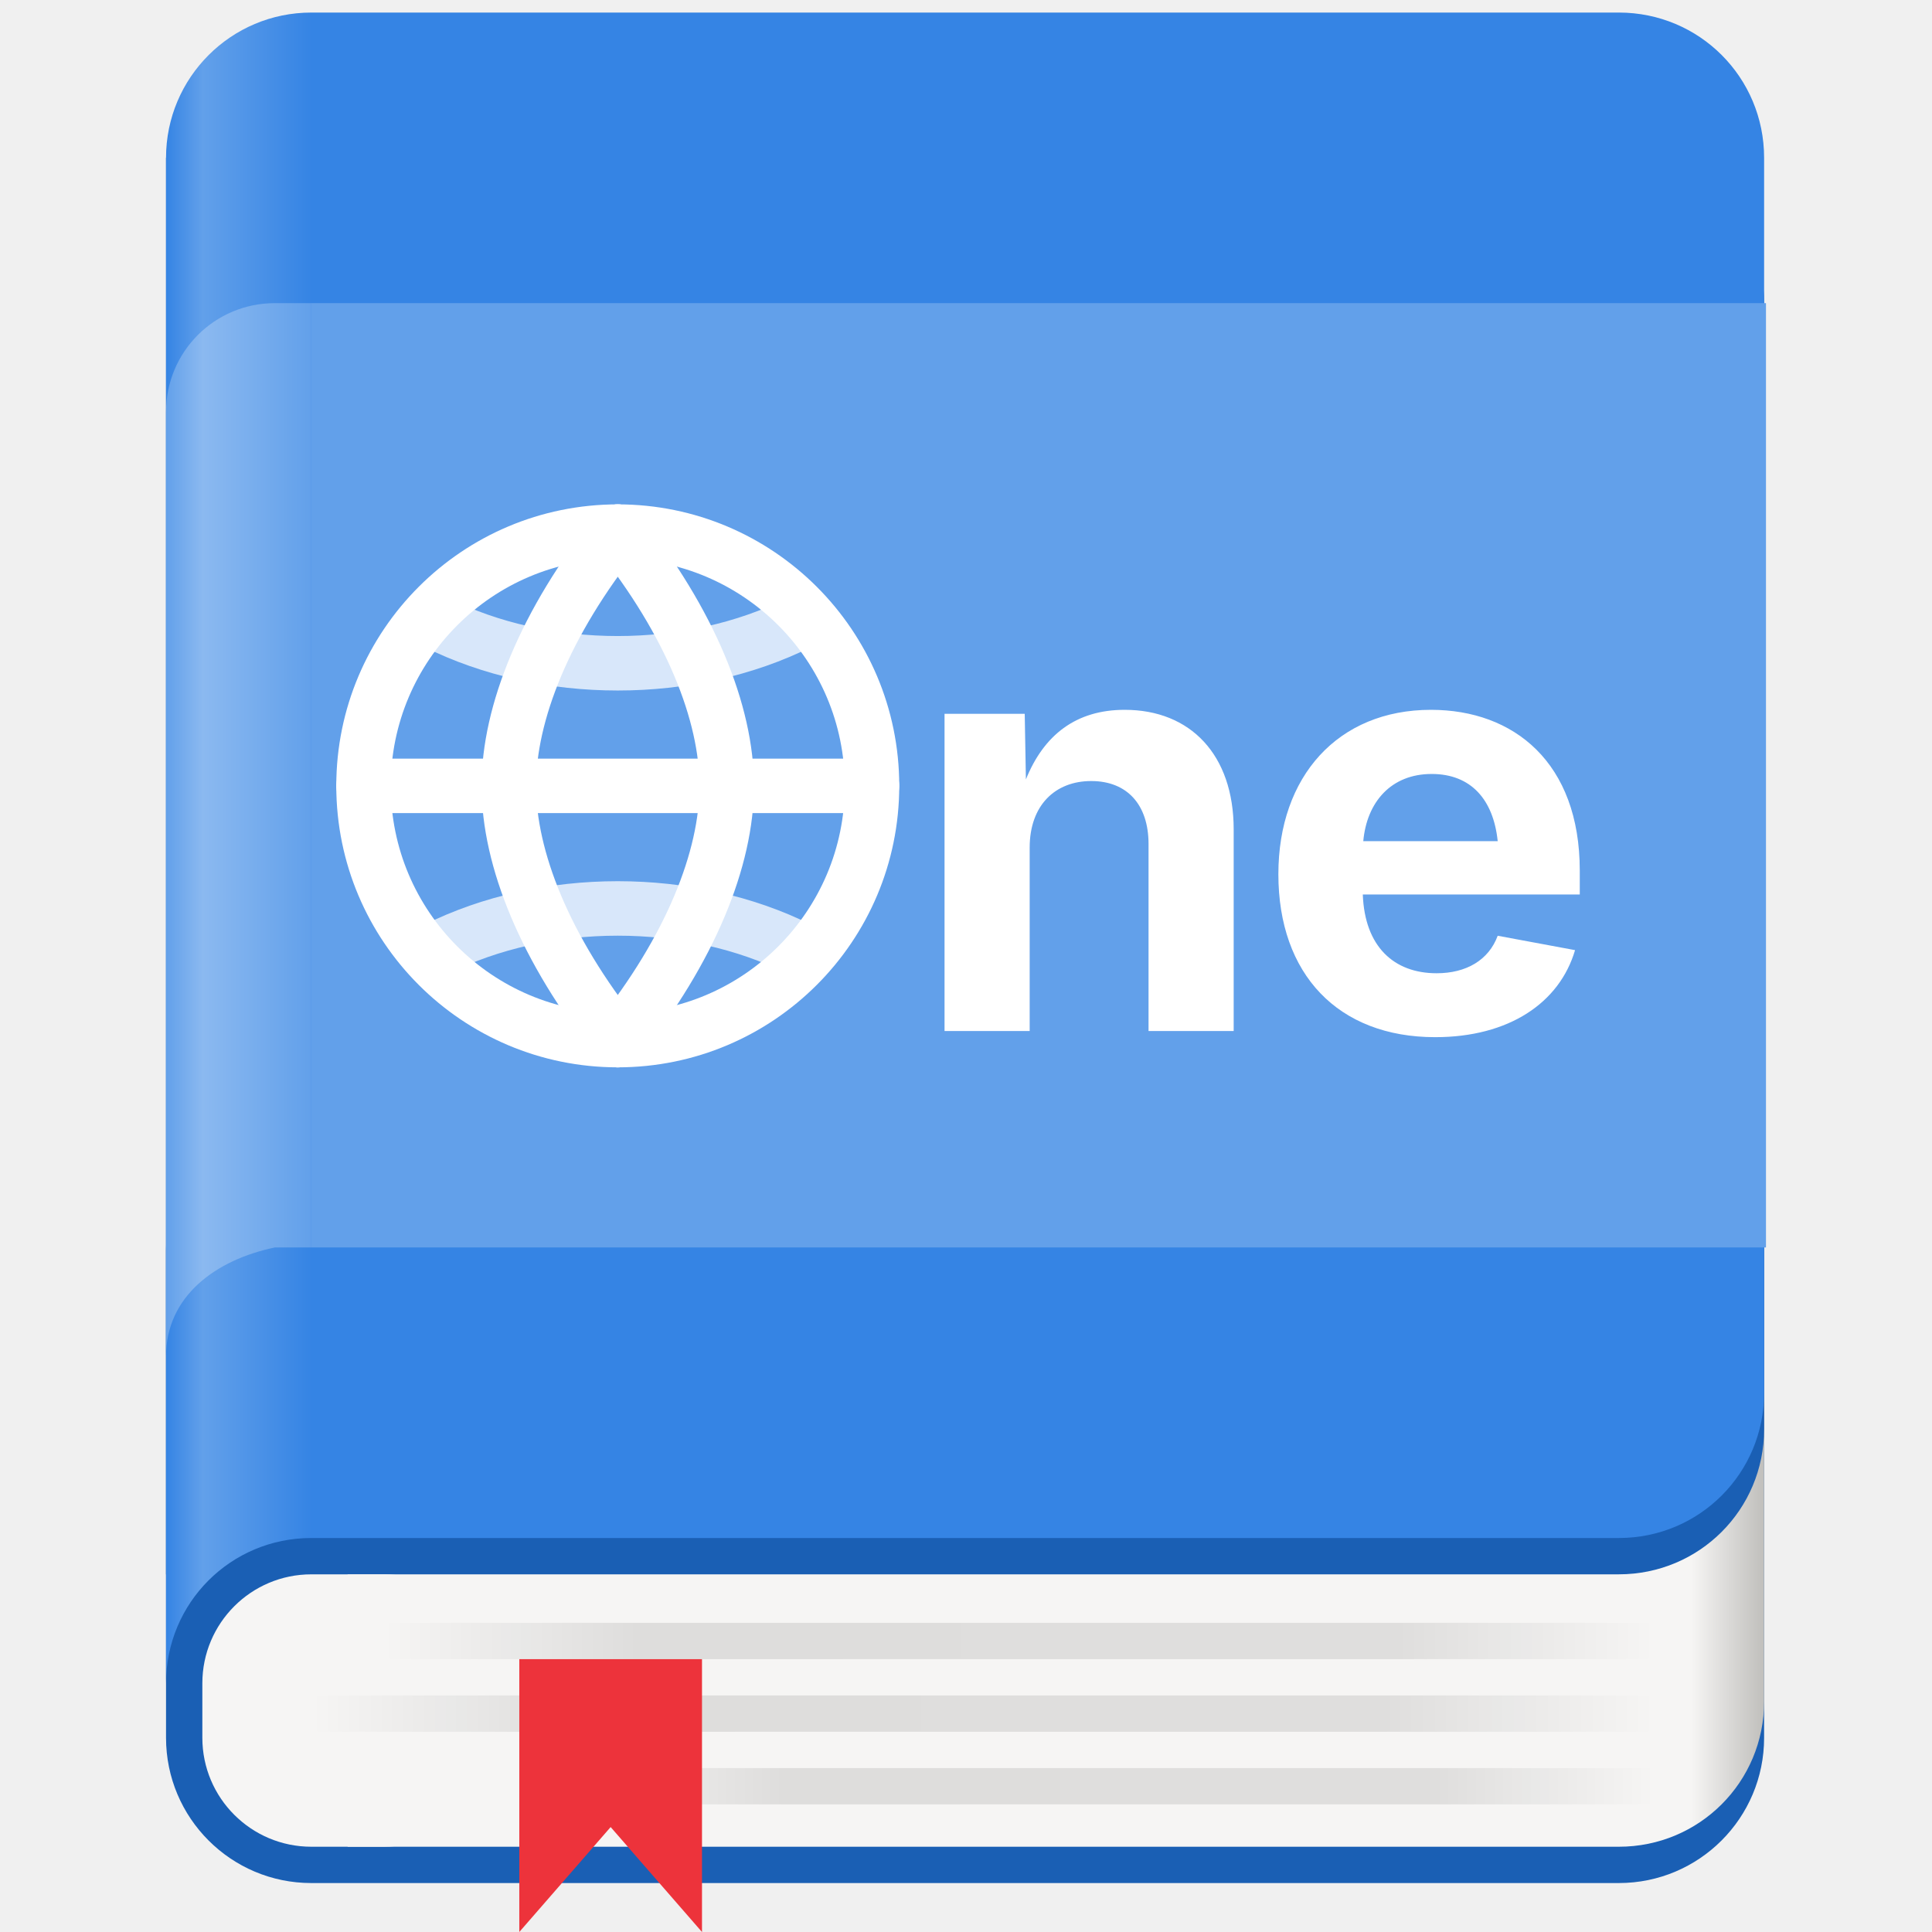
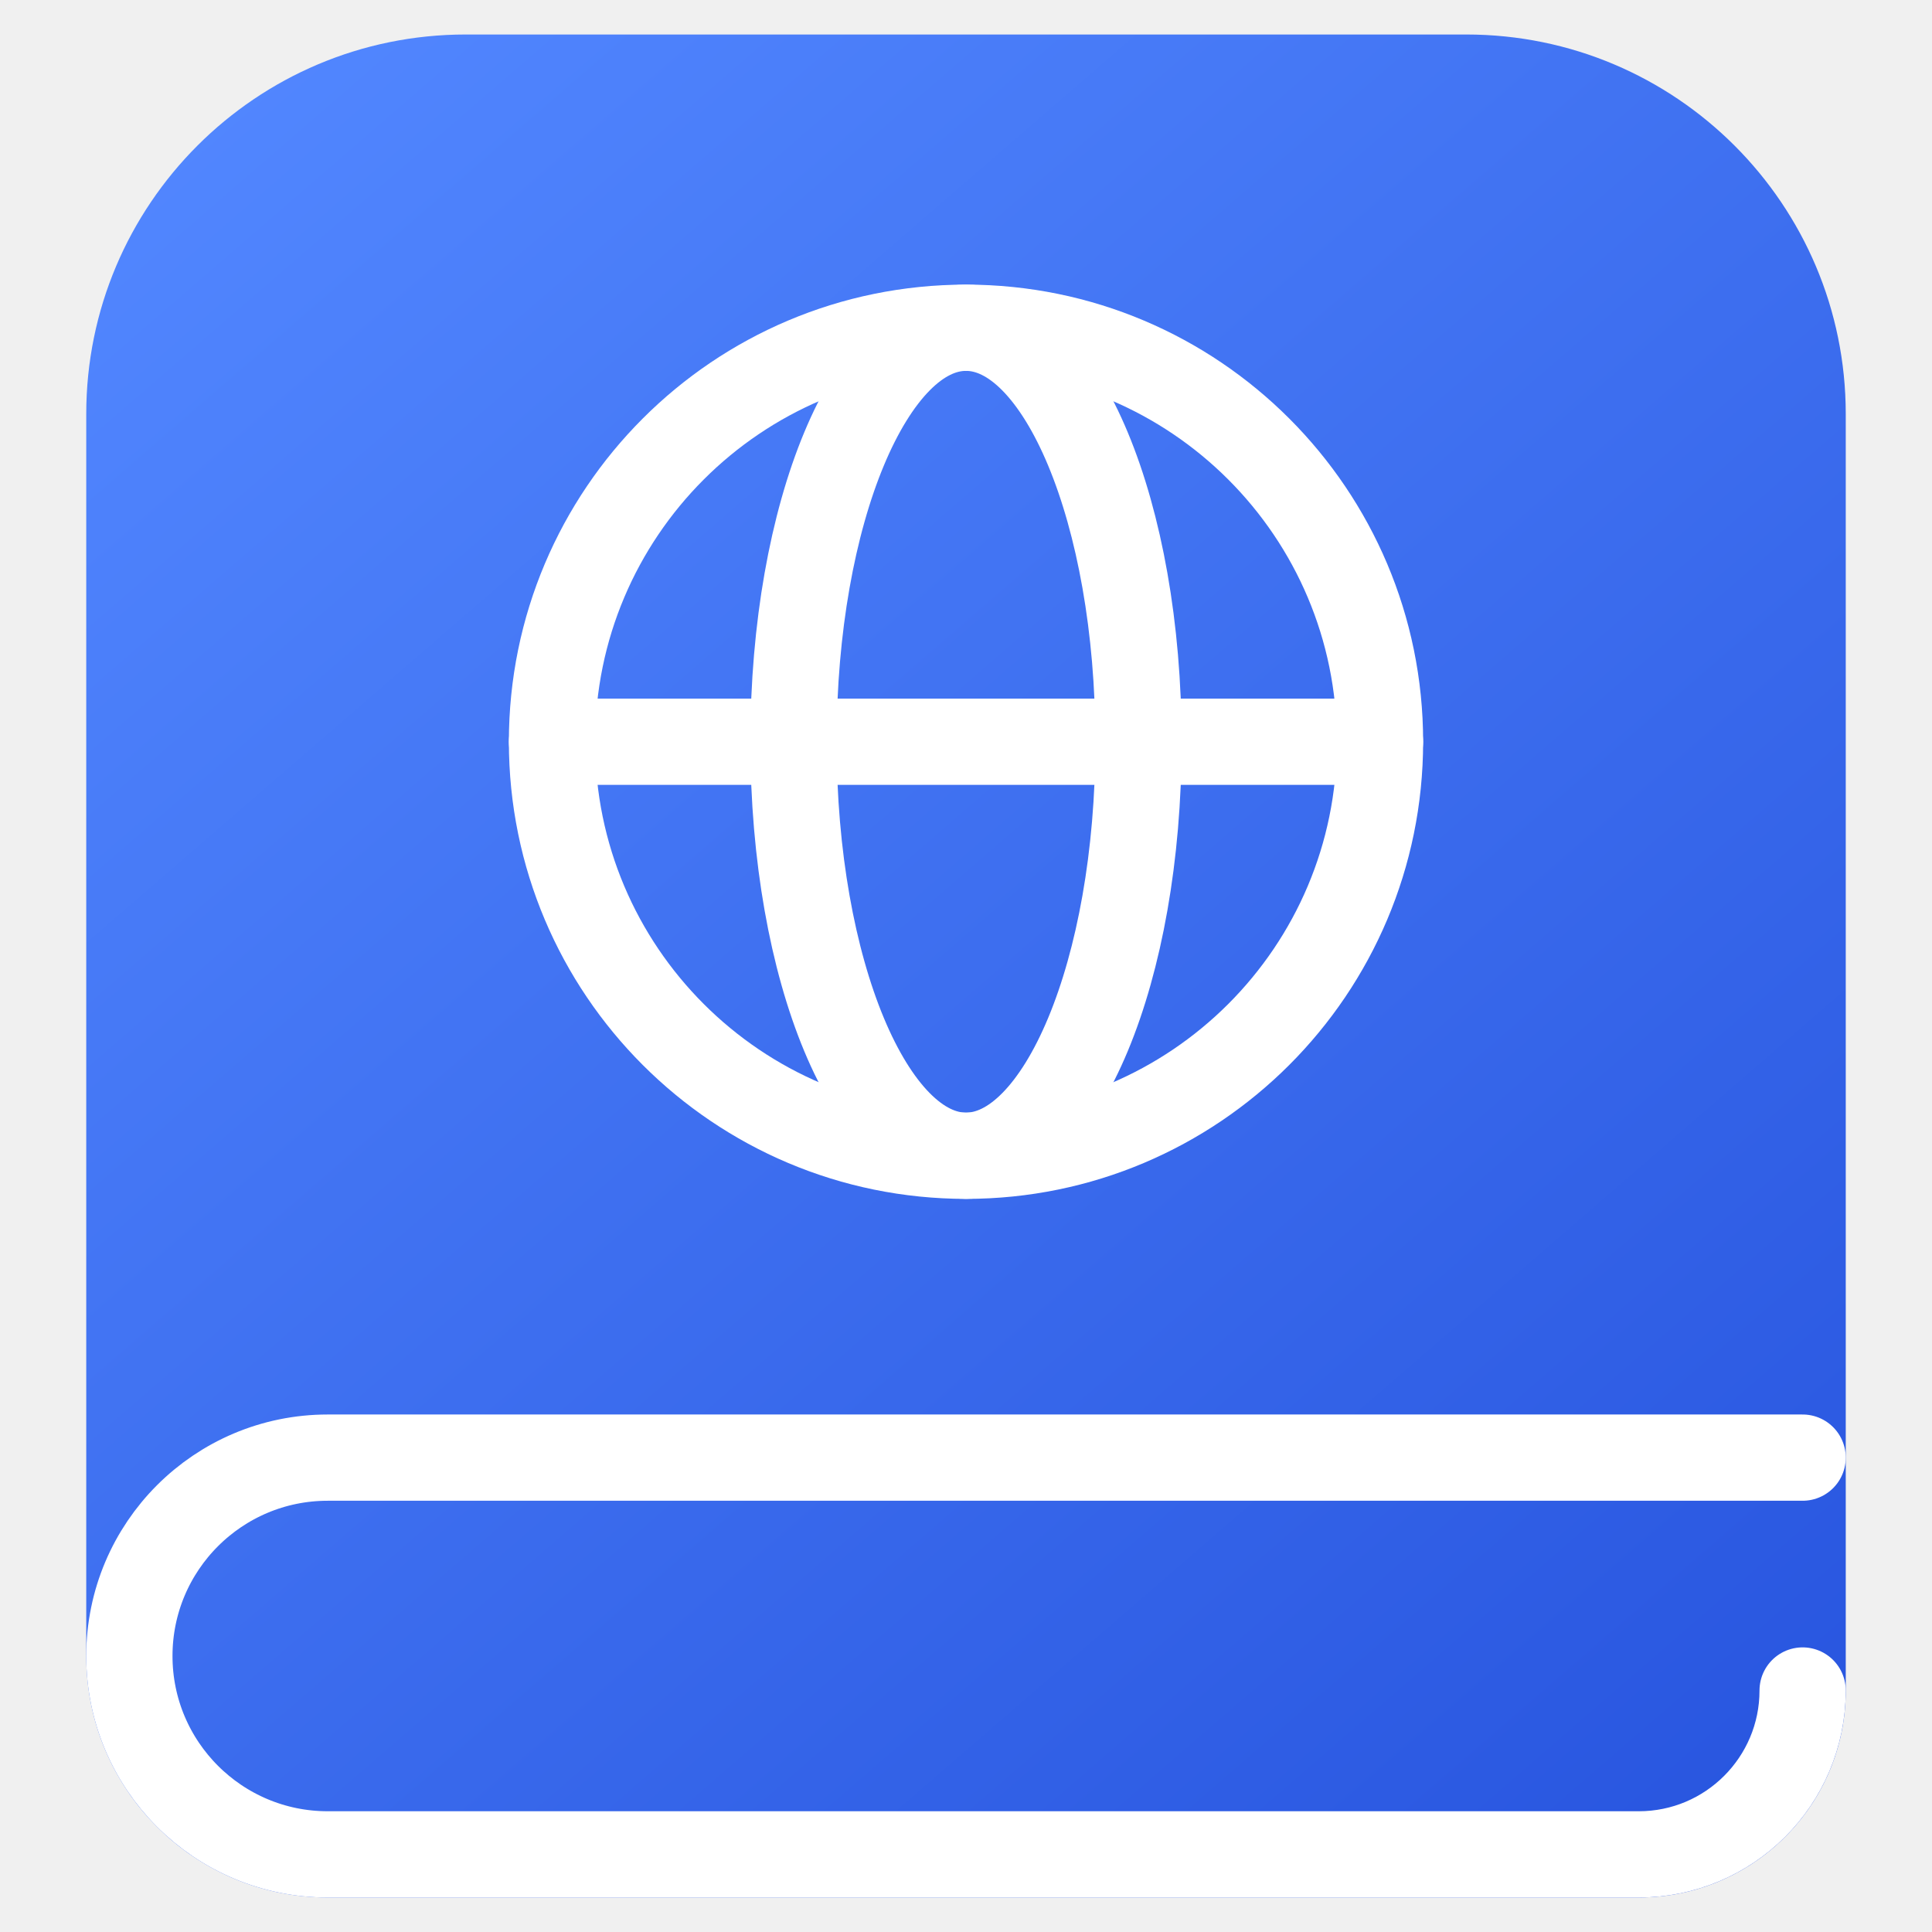
- <svg xmlns="http://www.w3.org/2000/svg" xmlns:xlink="http://www.w3.org/1999/xlink" height="128px" viewBox="0 0 128 128" width="128px" version="1.1" id="svg35">
-   <defs id="defs35" />
-   <linearGradient id="a" gradientUnits="userSpaceOnUse" x1="100" x2="108" y1="83" y2="83" gradientTransform="matrix(1.203157,0,0,1.203157,-13.06314,-8.793257)">
-     <stop offset="0" stop-color="#f6f5f4" id="stop1" />
-     <stop offset="0.5" stop-color="#f6f5f4" id="stop2" />
-     <stop offset="1" stop-color="#c0bfbc" id="stop3" />
-   </linearGradient>
-   <linearGradient id="b" gradientUnits="userSpaceOnUse" x1="20" x2="108" y1="54" y2="54" gradientTransform="matrix(1.203157,0,0,1.203157,-13.06314,-8.793257)">
-     <stop offset="0" stop-color="#3584e4" id="stop4" />
-     <stop offset="0.023" stop-color="#62a0ea" id="stop5" />
-     <stop offset="0.091" stop-color="#3584e4" id="stop6" />
-     <stop offset="1" stop-color="#3584e4" id="stop7" />
-   </linearGradient>
-   <linearGradient id="c" gradientUnits="userSpaceOnUse" x1="20" x2="108.1" y1="49" y2="49" gradientTransform="matrix(1.203157,0,0,1.203157,-13.06314,-8.793257)">
-     <stop offset="0" stop-color="#62a0ea" id="stop8" />
-     <stop offset="0.023" stop-color="#8bb9f0" id="stop9" />
-     <stop offset="0.091" stop-color="#62a0ea" id="stop10" />
-     <stop offset="1" stop-color="#62a0ea" id="stop11" />
-   </linearGradient>
-   <filter id="d" height="1" width="1" x="0" y="0">
-     <feColorMatrix in="SourceGraphic" type="matrix" values="0 0 0 0 1 0 0 0 0 1 0 0 0 0 1 0 0 0 1 0" id="feColorMatrix11" />
-   </filter>
-   <mask id="e">
-     <g filter="url(#d)" id="g11">
-       <rect fill-opacity="0.1" height="128" width="128" id="rect11" />
-     </g>
-   </mask>
-   <linearGradient id="f" gradientUnits="userSpaceOnUse">
-     <stop offset="0" stop-opacity="0" id="stop12" />
-     <stop offset="0.2" id="stop13" />
-     <stop offset="0.8" stop-opacity="0.949" id="stop14" />
-     <stop offset="1" stop-opacity="0" id="stop15" />
-   </linearGradient>
-   <linearGradient id="g" gradientTransform="matrix(1.372549,0,0,1,-19.64706,-154)" x1="42" x2="93" xlink:href="#f" y1="273" y2="273" />
-   <clipPath id="h">
-     <rect height="152" width="192" id="rect15" />
-   </clipPath>
-   <mask id="i">
-     <g filter="url(#d)" id="g16">
-       <rect fill-opacity="0.1" height="128" width="128" id="rect16" />
-     </g>
-   </mask>
-   <linearGradient id="j" gradientTransform="matrix(1.45098,0,0,1,-26.94118,-150)" x1="42" x2="93" xlink:href="#f" y1="273" y2="273" />
-   <clipPath id="k">
-     <rect height="152" width="192" id="rect17" />
-   </clipPath>
-   <mask id="l">
-     <g filter="url(#d)" id="g18">
-       <rect fill-opacity="0.1" height="128" width="128" id="rect18" />
-     </g>
-   </mask>
-   <linearGradient id="m" gradientTransform="matrix(1.176471,0,0,1,-1.411765,-146)" x1="42" x2="93" xlink:href="#f" y1="273" y2="273" />
-   <clipPath id="n">
-     <rect height="152" width="192" id="rect19" />
-   </clipPath>
-   <mask id="o">
-     <g filter="url(#d)" id="g20">
-       <rect fill-opacity="0.1" height="128" width="128" id="rect20" />
-     </g>
-   </mask>
-   <linearGradient id="p" gradientTransform="matrix(0.745098,0,0,1,18.70588,-158)" x1="42" x2="93" xlink:href="#f" y1="273" y2="273" />
-   <clipPath id="q">
-     <rect height="152" width="192" id="rect21" />
-   </clipPath>
-   <path d="m 20.625,73.172 h 86.627 c 5.316,0 9.625,4.31 9.625,9.625 v 32.335 c 0,5.316 -4.31,9.625 -9.625,9.625 H 20.625 C 15.31,124.757 11,120.447 11,115.132 V 82.797 c 0,-5.316 4.31,-9.625 9.625,-9.625 z" fill="#1a5fb4" id="path22" style="stroke-width:1.203" />
-   <path d="m 23.032,48.958 v 73.393 h 84.221 c 5.334,0 9.625,-4.291 9.625,-9.625 V 58.584 c 0,-5.334 -4.291,-9.625 -9.625,-9.625 z" fill="url(#a)" id="path23" style="fill:url(#a);stroke-width:1.203" />
-   <path d="m 11,10.457 v 93.846 h 96.253 c 5.334,0 9.625,-4.291 9.625,-9.625 V 20.083 c 0,-5.334 -4.291,-9.625 -9.625,-9.625 z m 0,0" fill="#1a5fb4" id="path24" style="stroke-width:1.203" />
-   <path d="M 11,10.457 V 111.522 c 0,-5.334 4.291,-9.625 9.625,-9.625 h 86.627 c 5.334,0 9.625,-4.291 9.625,-9.625 V 10.457 c 0,-5.334 -4.291,-9.625 -9.625,-9.625 H 20.625 C 15.31,0.832 11,5.142 11,10.457 Z m 0,0" fill="url(#b)" id="path25" style="fill:url(#b);stroke-width:1.203" />
-   <path d="M 18.219,20.083 C 14.219,20.083 11,23.302 11,27.301 v 62.564 c 0,-4 3.304,-6.406 7.219,-7.219 h 2.406 V 20.083 Z m 0,0" fill="url(#c)" id="path26" style="fill:url(#c);stroke-width:1.203" />
-   <path d="M 20.625,20.083 H 117 V 82.647 H 20.625 Z m 0,0" fill="#62a0ea" id="path27" style="stroke-width:1.203" />
-   <path d="m 20.625,104.304 h 4.813 c 3.985,0 7.219,3.233 7.219,7.219 v 3.609 c 0,3.985 -3.233,7.219 -7.219,7.219 h -4.813 c -3.985,0 -7.219,-3.233 -7.219,-7.219 v -3.609 c 0,-3.985 3.233,-7.219 7.219,-7.219 z" fill="#f6f5f4" id="path28" style="stroke-width:1.203" />
-   <g clip-path="url(#h)" mask="url(#e)" transform="matrix(1.203157,0,0,1.203157,-20.28208,-34.45713)" id="g29">
-     <path d="m 38,118 h 70 v 2 H 38 Z m 0,0" fill="url(#g)" id="path29" style="fill:url(#g)" />
-   </g>
-   <g clip-path="url(#k)" mask="url(#i)" transform="matrix(1.203157,0,0,1.203157,-20.28208,-34.45713)" id="g32">
-     <path d="m 34,122 h 74 v 2 H 34 Z m 0,0" fill="url(#j)" id="path32" style="fill:url(#j)" />
-   </g>
-   <g clip-path="url(#n)" mask="url(#l)" transform="matrix(1.203157,0,0,1.203157,-20.28208,-34.45713)" id="g33">
-     <path d="m 48,126 h 60 v 2 H 48 Z m 0,0" fill="url(#m)" id="path33" style="fill:url(#m)" />
-   </g>
-   <path d="m 34.405,109.922 h 12.104 v 18.078 l -6.052,-6.953 -6.052,6.953 z m 0,0" fill="url(#r)" id="path35" style="fill:#ed333b;fill-opacity:1;stroke-width:1.184" />
-   <text id="wordmark" x="60.171" y="68.31" fill="#ffffff" font-family="Inter, Geist, 'SF Pro Display', 'Segoe UI', Arial, sans-serif" font-size="22px" font-weight="750" letter-spacing="-0.963" style="font-size:38.501px;stroke-width:1.203">ne</text>
-   <g id="globe" transform="matrix(1.203157,0,0,1.203157,40.92853,52.06486)" fill="none" stroke="#ffffff" stroke-width="3" stroke-linecap="round" stroke-linejoin="round">
-     <circle cx="0" cy="0" r="14" id="circle14" />
-     <path d="M -14,0 H 14" id="path15-3" />
-     <path d="m 0,-14 c -4,5 -6,10 -6,14 0,4 2,9 6,14" id="path16-6" />
-     <path d="M 0,-14 C 4,-9 6,-4 6,0 6,4 4,9 0,14" id="path17-7" />
-     <path d="m -10,-9 c 6,3 14,3 20,0" opacity="0.75" id="path18-5" />
-     <path d="M -10,9 C -4,6 4,6 10,9" opacity="0.75" id="path19-3" />
+ <svg xmlns="http://www.w3.org/2000/svg" width="128" height="128" viewBox="9 8 112 112">
+   <defs>
+     <linearGradient id="cover" x1="20" y1="12" x2="110" y2="116" gradientUnits="userSpaceOnUse">
+       <stop stop-color="#5287ff" />
+       <stop offset="1" stop-color="#2855df" />
+     </linearGradient>
+   </defs>
+   <path fill="url(#cover)" d="M36 10h58a22 22 0 0 1 22 22v74a12 12 0 0 1-12 12H28a14 14 0 0 1-14-14V32a22 22 0 0 1 22-22Z" />
+   <g fill="none" stroke="#fff" stroke-linecap="round" stroke-linejoin="round" stroke-width="5">
+     <circle cx="65" cy="51" r="24" />
+     <ellipse cx="65" cy="51" rx="10" ry="24" />
+     <path d="M41 51h48" />
+     <path d="M113.5 92.5H28a11.5 11.5 0 0 0 0 23h76a9.5 9.5 0 0 0 9.5-9.5" />
  </g>
</svg>
